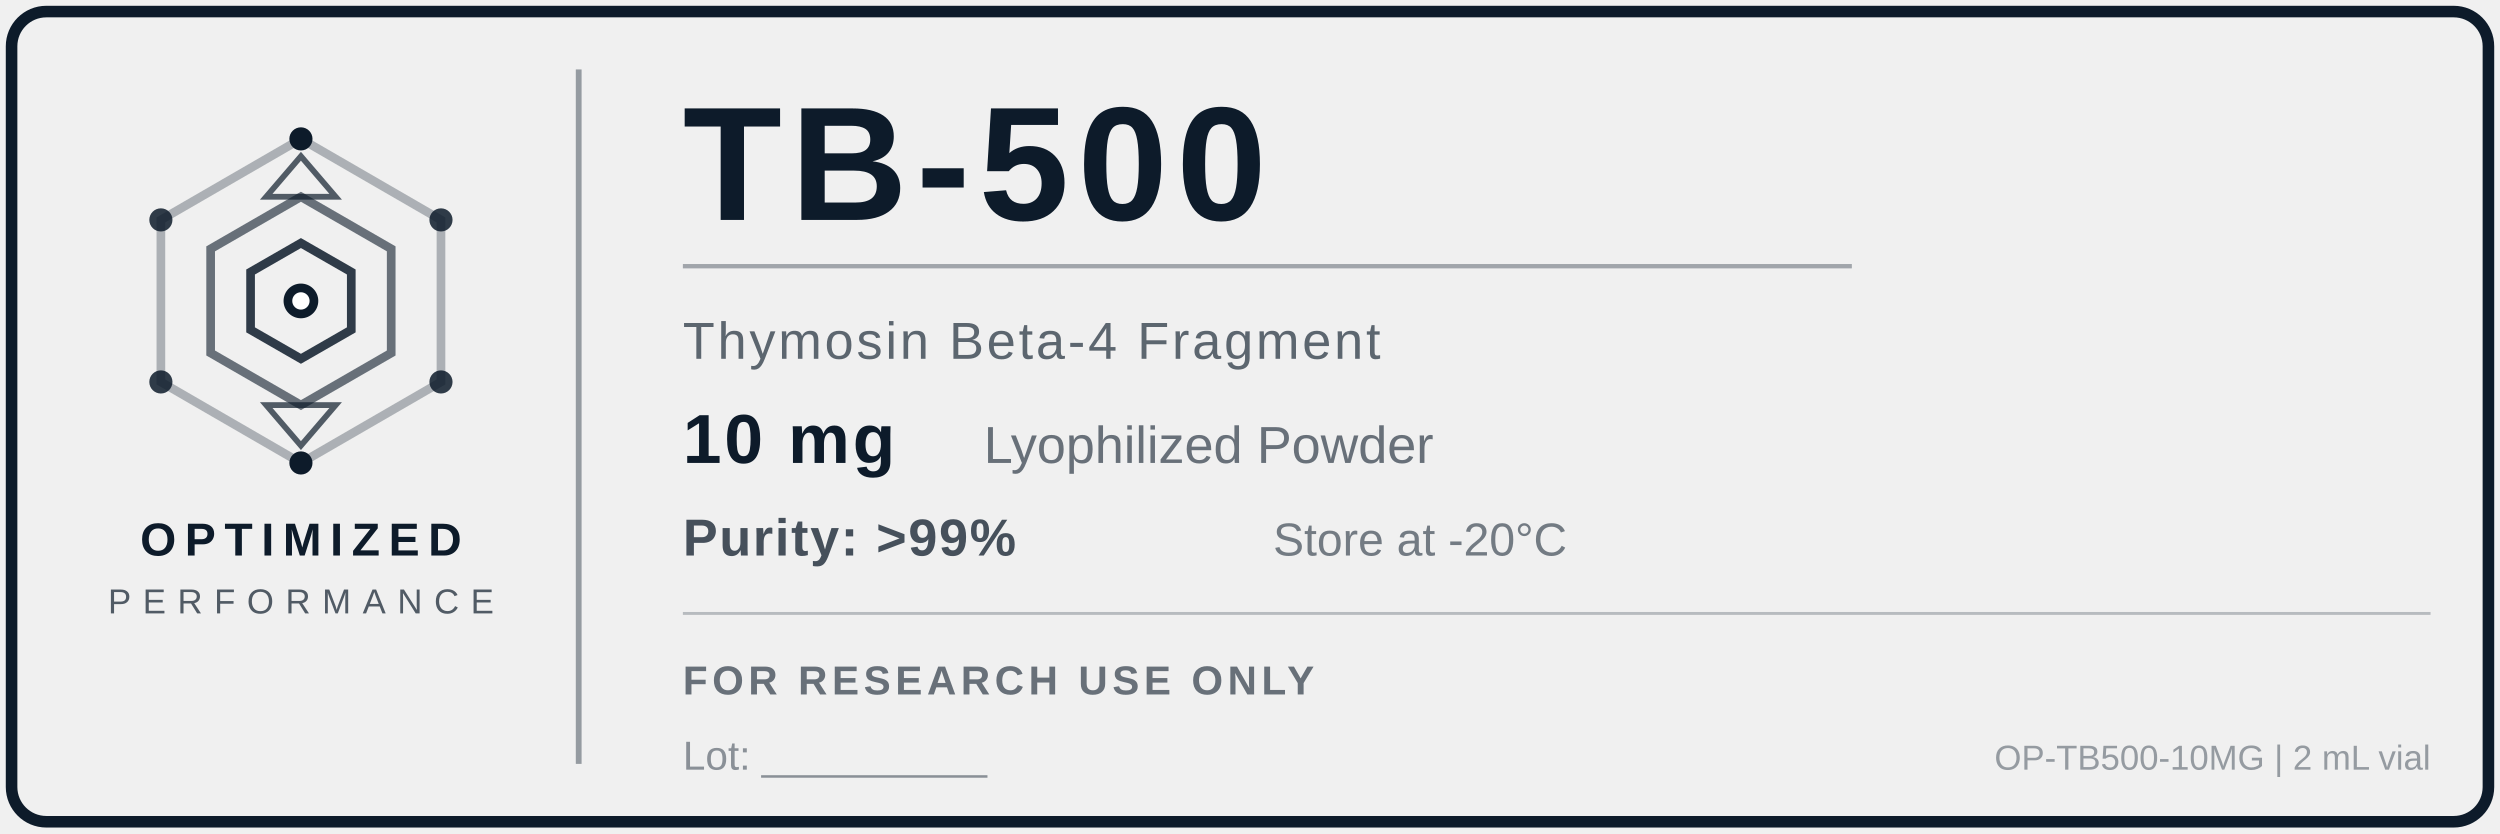
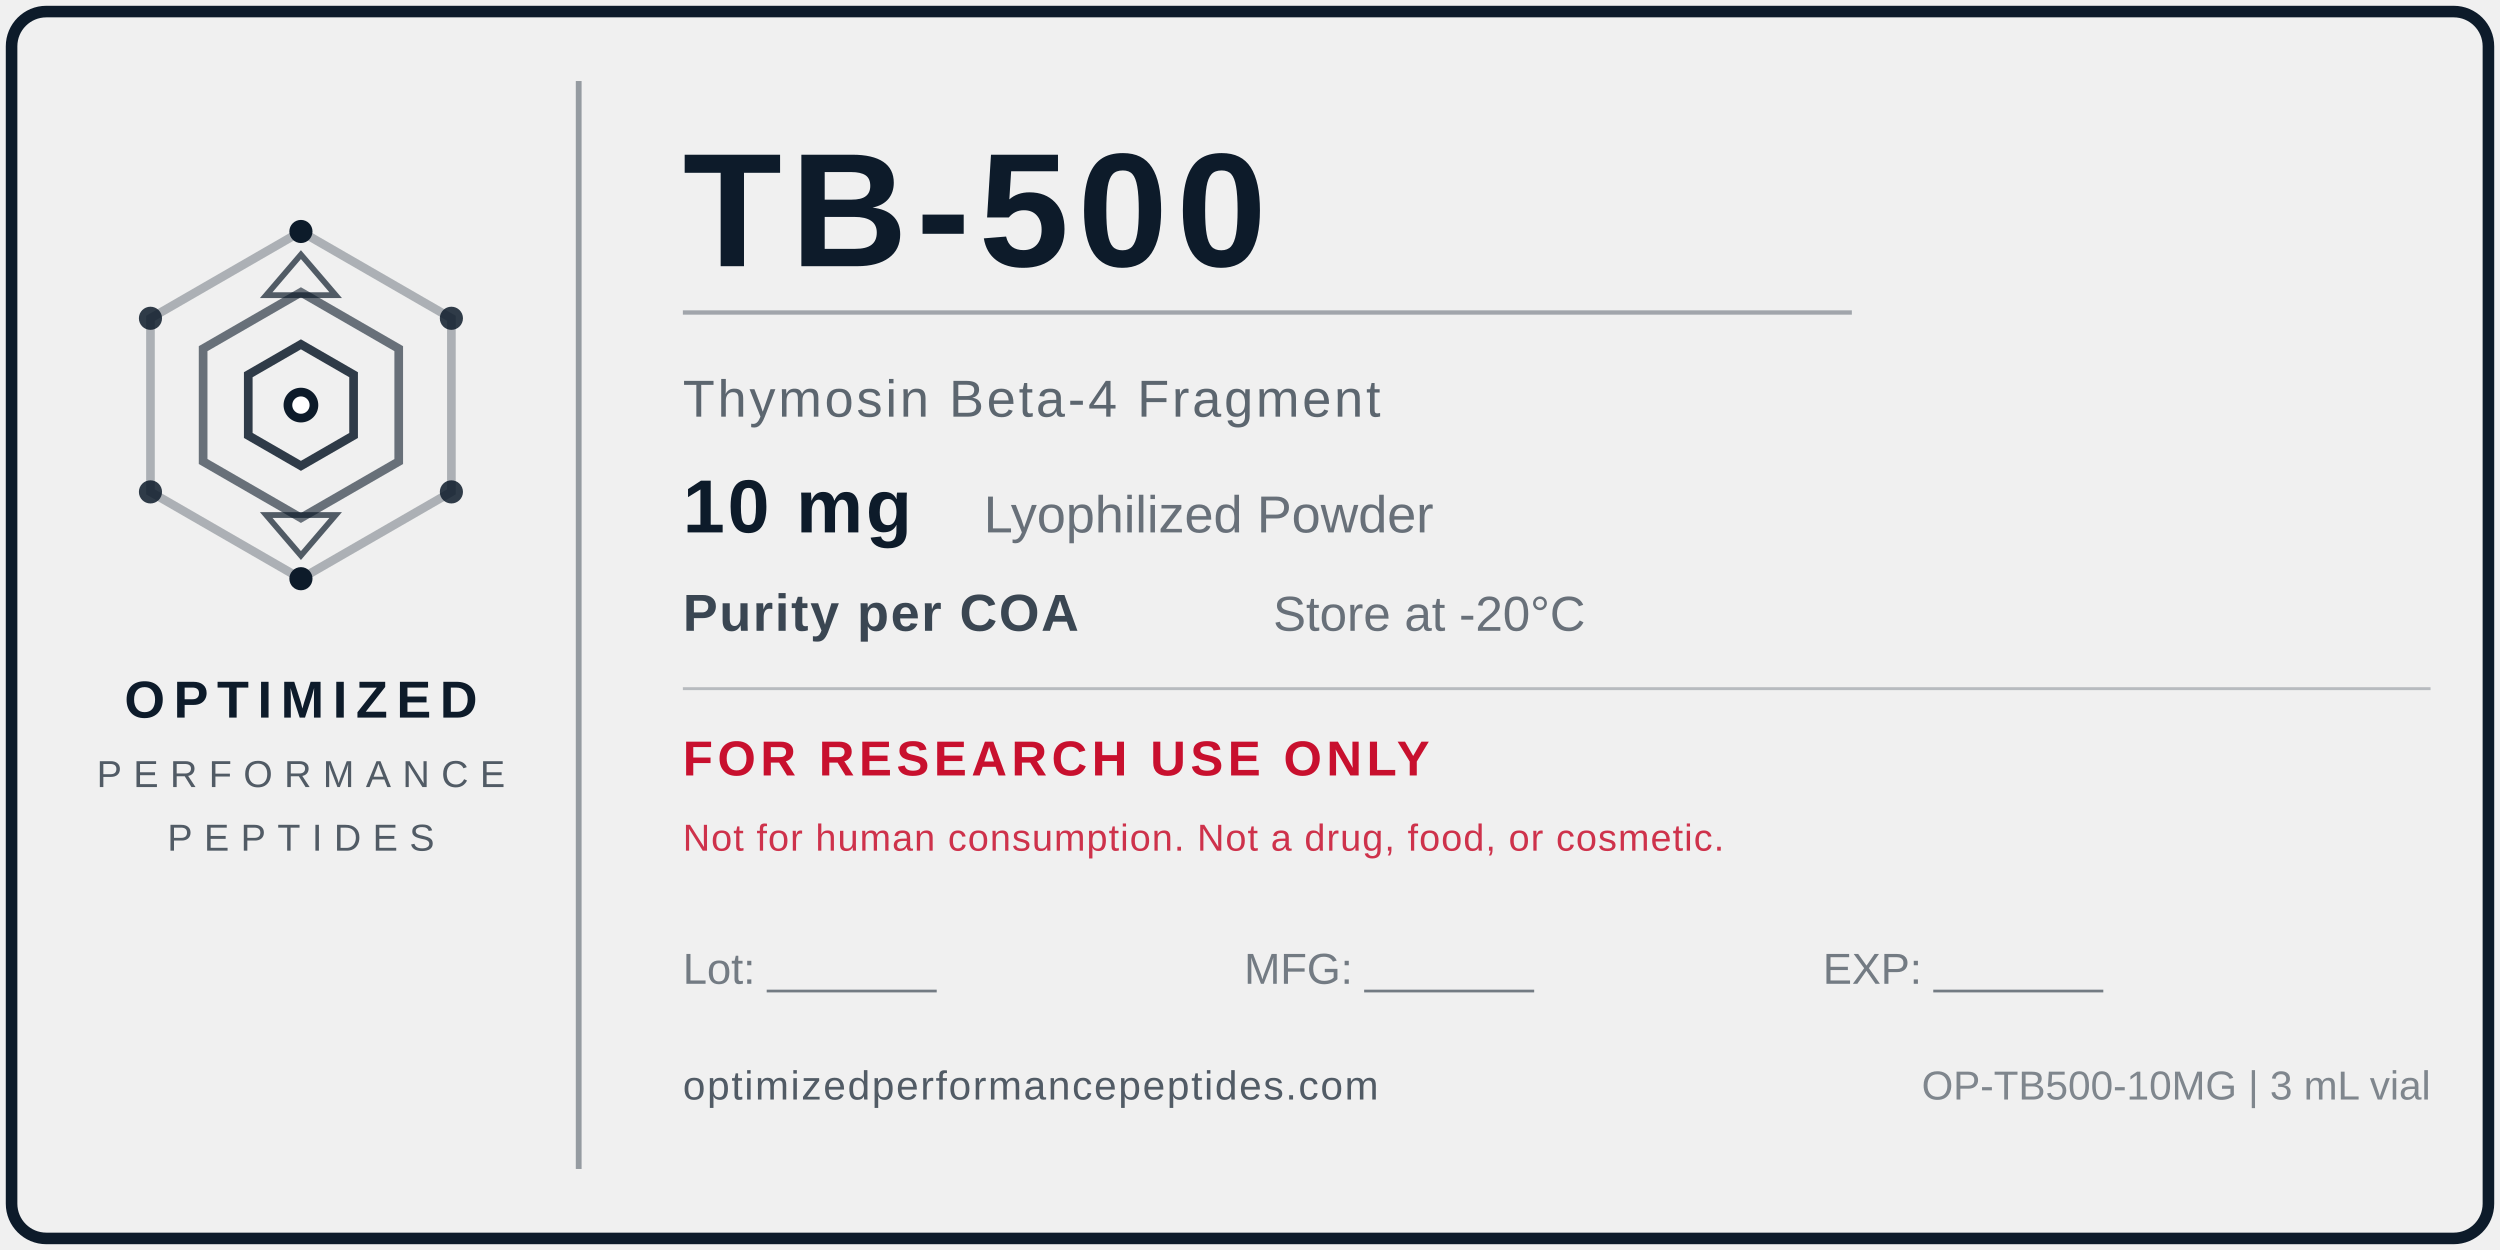
- <svg xmlns="http://www.w3.org/2000/svg" width="1.5in" height="0.5in" viewBox="0 0 432 144">
-   <rect x="2" y="2" width="428" height="140" rx="6" ry="6" fill="none" stroke="#0D1B2A" stroke-width="2" />
-   <line x1="100" y1="12" x2="100" y2="132" stroke="#0D1B2A" stroke-width="1" opacity="0.4" />
-   <g transform="translate(52, 52)">
-     <polygon points="0,-28 24.2,-14 24.2,14 0,28 -24.2,14 -24.2,-14" fill="none" stroke="#0D1B2A" stroke-width="1.5" opacity="0.3" />
-     <polygon points="0,-18 15.6,-9 15.6,9 0,18 -15.6,9 -15.6,-9" fill="none" stroke="#0D1B2A" stroke-width="1.5" opacity="0.6" />
-     <polygon points="0,-10 8.7,-5 8.7,5 0,10 -8.7,5 -8.7,-5" fill="none" stroke="#0D1B2A" stroke-width="1.5" opacity="0.85" />
-     <circle cx="0" cy="-28" r="2" fill="#0D1B2A" />
-     <circle cx="24.2" cy="-14" r="2" fill="#0D1B2A" opacity="0.85" />
-     <circle cx="24.2" cy="14" r="2" fill="#0D1B2A" opacity="0.85" />
-     <circle cx="0" cy="28" r="2" fill="#0D1B2A" />
-     <circle cx="-24.2" cy="14" r="2" fill="#0D1B2A" opacity="0.85" />
-     <circle cx="-24.2" cy="-14" r="2" fill="#0D1B2A" opacity="0.85" />
+ <svg xmlns="http://www.w3.org/2000/svg" width="1.5in" height="0.75in" viewBox="0 0 432 216">
+   <rect x="2" y="2" width="428" height="212" rx="6" ry="6" fill="none" stroke="#0D1B2A" stroke-width="2" />
+   <line x1="100" y1="14" x2="100" y2="202" stroke="#0D1B2A" stroke-width="1" opacity="0.4" />
+   <g transform="translate(52, 70)">
+     <polygon points="0,-30 26,-15 26,15 0,30 -26,15 -26,-15" fill="none" stroke="#0D1B2A" stroke-width="1.5" opacity="0.3" />
+     <polygon points="0,-19.5 16.9,-9.75 16.9,9.75 0,19.5 -16.9,9.75 -16.9,-9.75" fill="none" stroke="#0D1B2A" stroke-width="1.5" opacity="0.6" />
+     <polygon points="0,-10.5 9.1,-5.25 9.1,5.25 0,10.5 -9.1,5.25 -9.1,-5.25" fill="none" stroke="#0D1B2A" stroke-width="1.5" opacity="0.85" />
+     <circle cx="0" cy="-30" r="2" fill="#0D1B2A" />
+     <circle cx="26" cy="-15" r="2" fill="#0D1B2A" opacity="0.85" />
+     <circle cx="26" cy="15" r="2" fill="#0D1B2A" opacity="0.85" />
+     <circle cx="0" cy="30" r="2" fill="#0D1B2A" />
+     <circle cx="-26" cy="15" r="2" fill="#0D1B2A" opacity="0.85" />
+     <circle cx="-26" cy="-15" r="2" fill="#0D1B2A" opacity="0.85" />
    <circle cx="0" cy="0" r="3" fill="#0D1B2A" />
    <circle cx="0" cy="0" r="1.5" fill="white" />
-     <polygon points="0,-25 6,-18 -6,-18" fill="none" stroke="#0D1B2A" stroke-width="1" opacity="0.7" />
-     <polygon points="0,25 6,18 -6,18" fill="none" stroke="#0D1B2A" stroke-width="1" opacity="0.7" />
+     <polygon points="0,-26 6,-19 -6,-19" fill="none" stroke="#0D1B2A" stroke-width="1" opacity="0.7" />
+     <polygon points="0,26 6,19 -6,19" fill="none" stroke="#0D1B2A" stroke-width="1" opacity="0.7" />
  </g>
-   <text x="52" y="96" text-anchor="middle" font-family="'Helvetica Neue', Arial, sans-serif" font-size="8" font-weight="700" fill="#0D1B2A" letter-spacing="1.5">OPTIMIZED</text>
-   <text x="52" y="106" text-anchor="middle" font-family="'Helvetica Neue', Arial, sans-serif" font-size="6" font-weight="400" fill="#0D1B2A" letter-spacing="2" opacity="0.7">PERFORMANCE</text>
-   <text x="118" y="38" font-family="'Helvetica Neue', Arial, sans-serif" font-size="28" font-weight="800" fill="#0D1B2A" letter-spacing="1.5">TB-500</text>
-   <line x1="118" y1="46" x2="320" y2="46" stroke="#0D1B2A" stroke-width="0.75" opacity="0.35" />
-   <text x="118" y="62" font-family="'Helvetica Neue', Arial, sans-serif" font-size="9" font-weight="400" fill="#0D1B2A" opacity="0.65" letter-spacing="0.5">Thymosin Beta-4 Fragment</text>
-   <text x="118" y="80" font-family="'Helvetica Neue', Arial, sans-serif" font-size="12" font-weight="700" fill="#0D1B2A" letter-spacing="0.5">10 mg</text>
-   <text x="170" y="80" font-family="'Helvetica Neue', Arial, sans-serif" font-size="9" font-weight="400" fill="#0D1B2A" opacity="0.6">Lyophilized Powder</text>
-   <text x="118" y="96" font-family="'Helvetica Neue', Arial, sans-serif" font-size="9" font-weight="600" fill="#0D1B2A" opacity="0.75" letter-spacing="0.3">Purity: &gt;99%</text>
-   <text x="220" y="96" font-family="'Helvetica Neue', Arial, sans-serif" font-size="8" font-weight="400" fill="#0D1B2A" opacity="0.55">Store at -20°C</text>
-   <line x1="118" y1="106" x2="420" y2="106" stroke="#0D1B2A" stroke-width="0.5" opacity="0.25" />
-   <text x="118" y="120" font-family="'Helvetica Neue', Arial, sans-serif" font-size="7" font-weight="600" fill="#0D1B2A" opacity="0.6" letter-spacing="0.8">FOR RESEARCH USE ONLY</text>
-   <text x="118" y="133" font-family="'Helvetica Neue', Arial, sans-serif" font-size="7" font-weight="400" fill="#0D1B2A" opacity="0.45">Lot: __________</text>
-   <text x="420" y="133" text-anchor="end" font-family="'Helvetica Neue', Arial, sans-serif" font-size="6" font-weight="400" fill="#0D1B2A" opacity="0.4">OP-TB500-10MG | 2 mL vial</text>
+   <text x="52" y="124" text-anchor="middle" font-family="'Helvetica Neue', Arial, sans-serif" font-size="9" font-weight="700" fill="#0D1B2A" letter-spacing="1.5">OPTIMIZED</text>
+   <text x="52" y="136" text-anchor="middle" font-family="'Helvetica Neue', Arial, sans-serif" font-size="6.5" font-weight="400" fill="#0D1B2A" letter-spacing="2" opacity="0.7">PERFORMANCE</text>
+   <text x="52" y="147" text-anchor="middle" font-family="'Helvetica Neue', Arial, sans-serif" font-size="6.5" font-weight="400" fill="#0D1B2A" letter-spacing="2" opacity="0.7">PEPTIDES</text>
+   <text x="118" y="46" font-family="'Helvetica Neue', Arial, sans-serif" font-size="28" font-weight="800" fill="#0D1B2A" letter-spacing="1.5">TB-500</text>
+   <line x1="118" y1="54" x2="320" y2="54" stroke="#0D1B2A" stroke-width="0.75" opacity="0.35" />
+   <text x="118" y="72" font-family="'Helvetica Neue', Arial, sans-serif" font-size="9" font-weight="400" fill="#0D1B2A" opacity="0.65" letter-spacing="0.5">Thymosin Beta-4 Fragment</text>
+   <text x="118" y="92" font-family="'Helvetica Neue', Arial, sans-serif" font-size="13" font-weight="700" fill="#0D1B2A" letter-spacing="0.5">10 mg</text>
+   <text x="170" y="92" font-family="'Helvetica Neue', Arial, sans-serif" font-size="9" font-weight="400" fill="#0D1B2A" opacity="0.6">Lyophilized Powder</text>
+   <text x="118" y="109" font-family="'Helvetica Neue', Arial, sans-serif" font-size="9" font-weight="600" fill="#0D1B2A" opacity="0.8" letter-spacing="0.3">Purity per COA</text>
+   <text x="220" y="109" font-family="'Helvetica Neue', Arial, sans-serif" font-size="8.5" font-weight="400" fill="#0D1B2A" opacity="0.6">Store at -20°C</text>
+   <line x1="118" y1="119" x2="420" y2="119" stroke="#0D1B2A" stroke-width="0.5" opacity="0.25" />
+   <text x="118" y="134" font-family="'Helvetica Neue', Arial, sans-serif" font-size="8.5" font-weight="700" fill="#C8102E" letter-spacing="0.8">FOR RESEARCH USE ONLY</text>
+   <text x="118" y="147" font-family="'Helvetica Neue', Arial, sans-serif" font-size="6.5" font-weight="500" fill="#C8102E" opacity="0.85" letter-spacing="0.2">Not for human consumption. Not a drug, food, or cosmetic.</text>
+   <text x="118" y="170" font-family="'Helvetica Neue', Arial, sans-serif" font-size="7.5" font-weight="400" fill="#0D1B2A" opacity="0.55">Lot: _______</text>
+   <text x="215" y="170" font-family="'Helvetica Neue', Arial, sans-serif" font-size="7.5" font-weight="400" fill="#0D1B2A" opacity="0.55">MFG: _______</text>
+   <text x="315" y="170" font-family="'Helvetica Neue', Arial, sans-serif" font-size="7.5" font-weight="400" fill="#0D1B2A" opacity="0.55">EXP: _______</text>
+   <text x="118" y="190" font-family="'Helvetica Neue', Arial, sans-serif" font-size="7" font-weight="500" fill="#0D1B2A" opacity="0.7" letter-spacing="0.3">optimizedperformancepeptides.com</text>
+   <text x="420" y="190" text-anchor="end" font-family="'Helvetica Neue', Arial, sans-serif" font-size="7" font-weight="400" fill="#0D1B2A" opacity="0.5">OP-TB500-10MG | 3 mL vial</text>
</svg>
